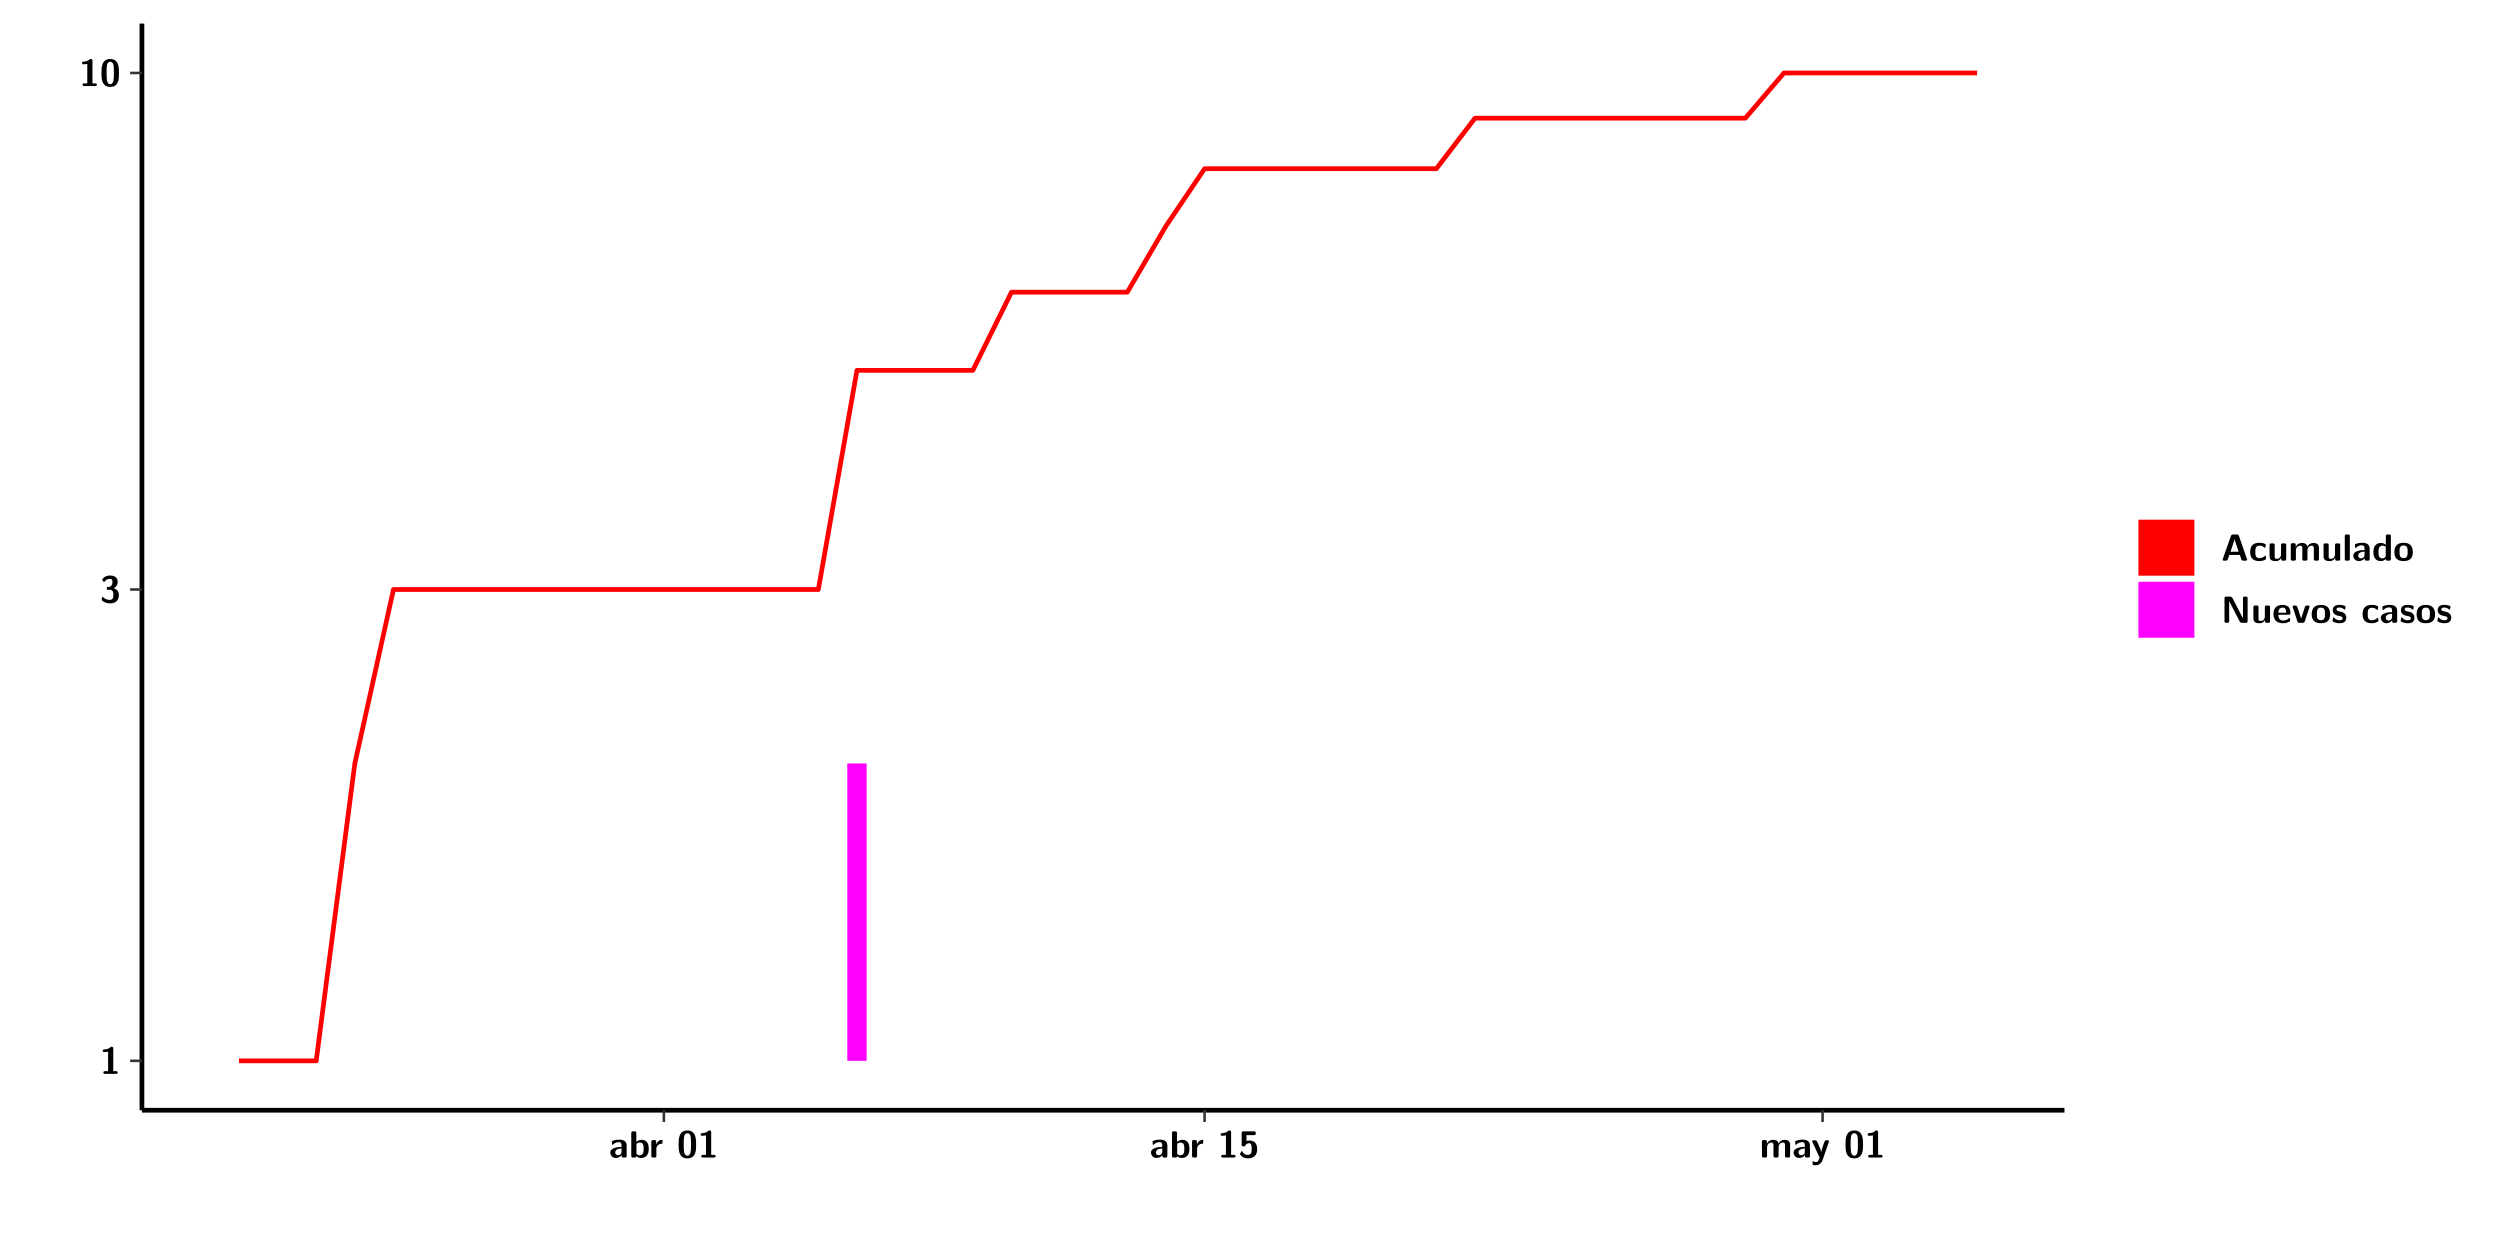
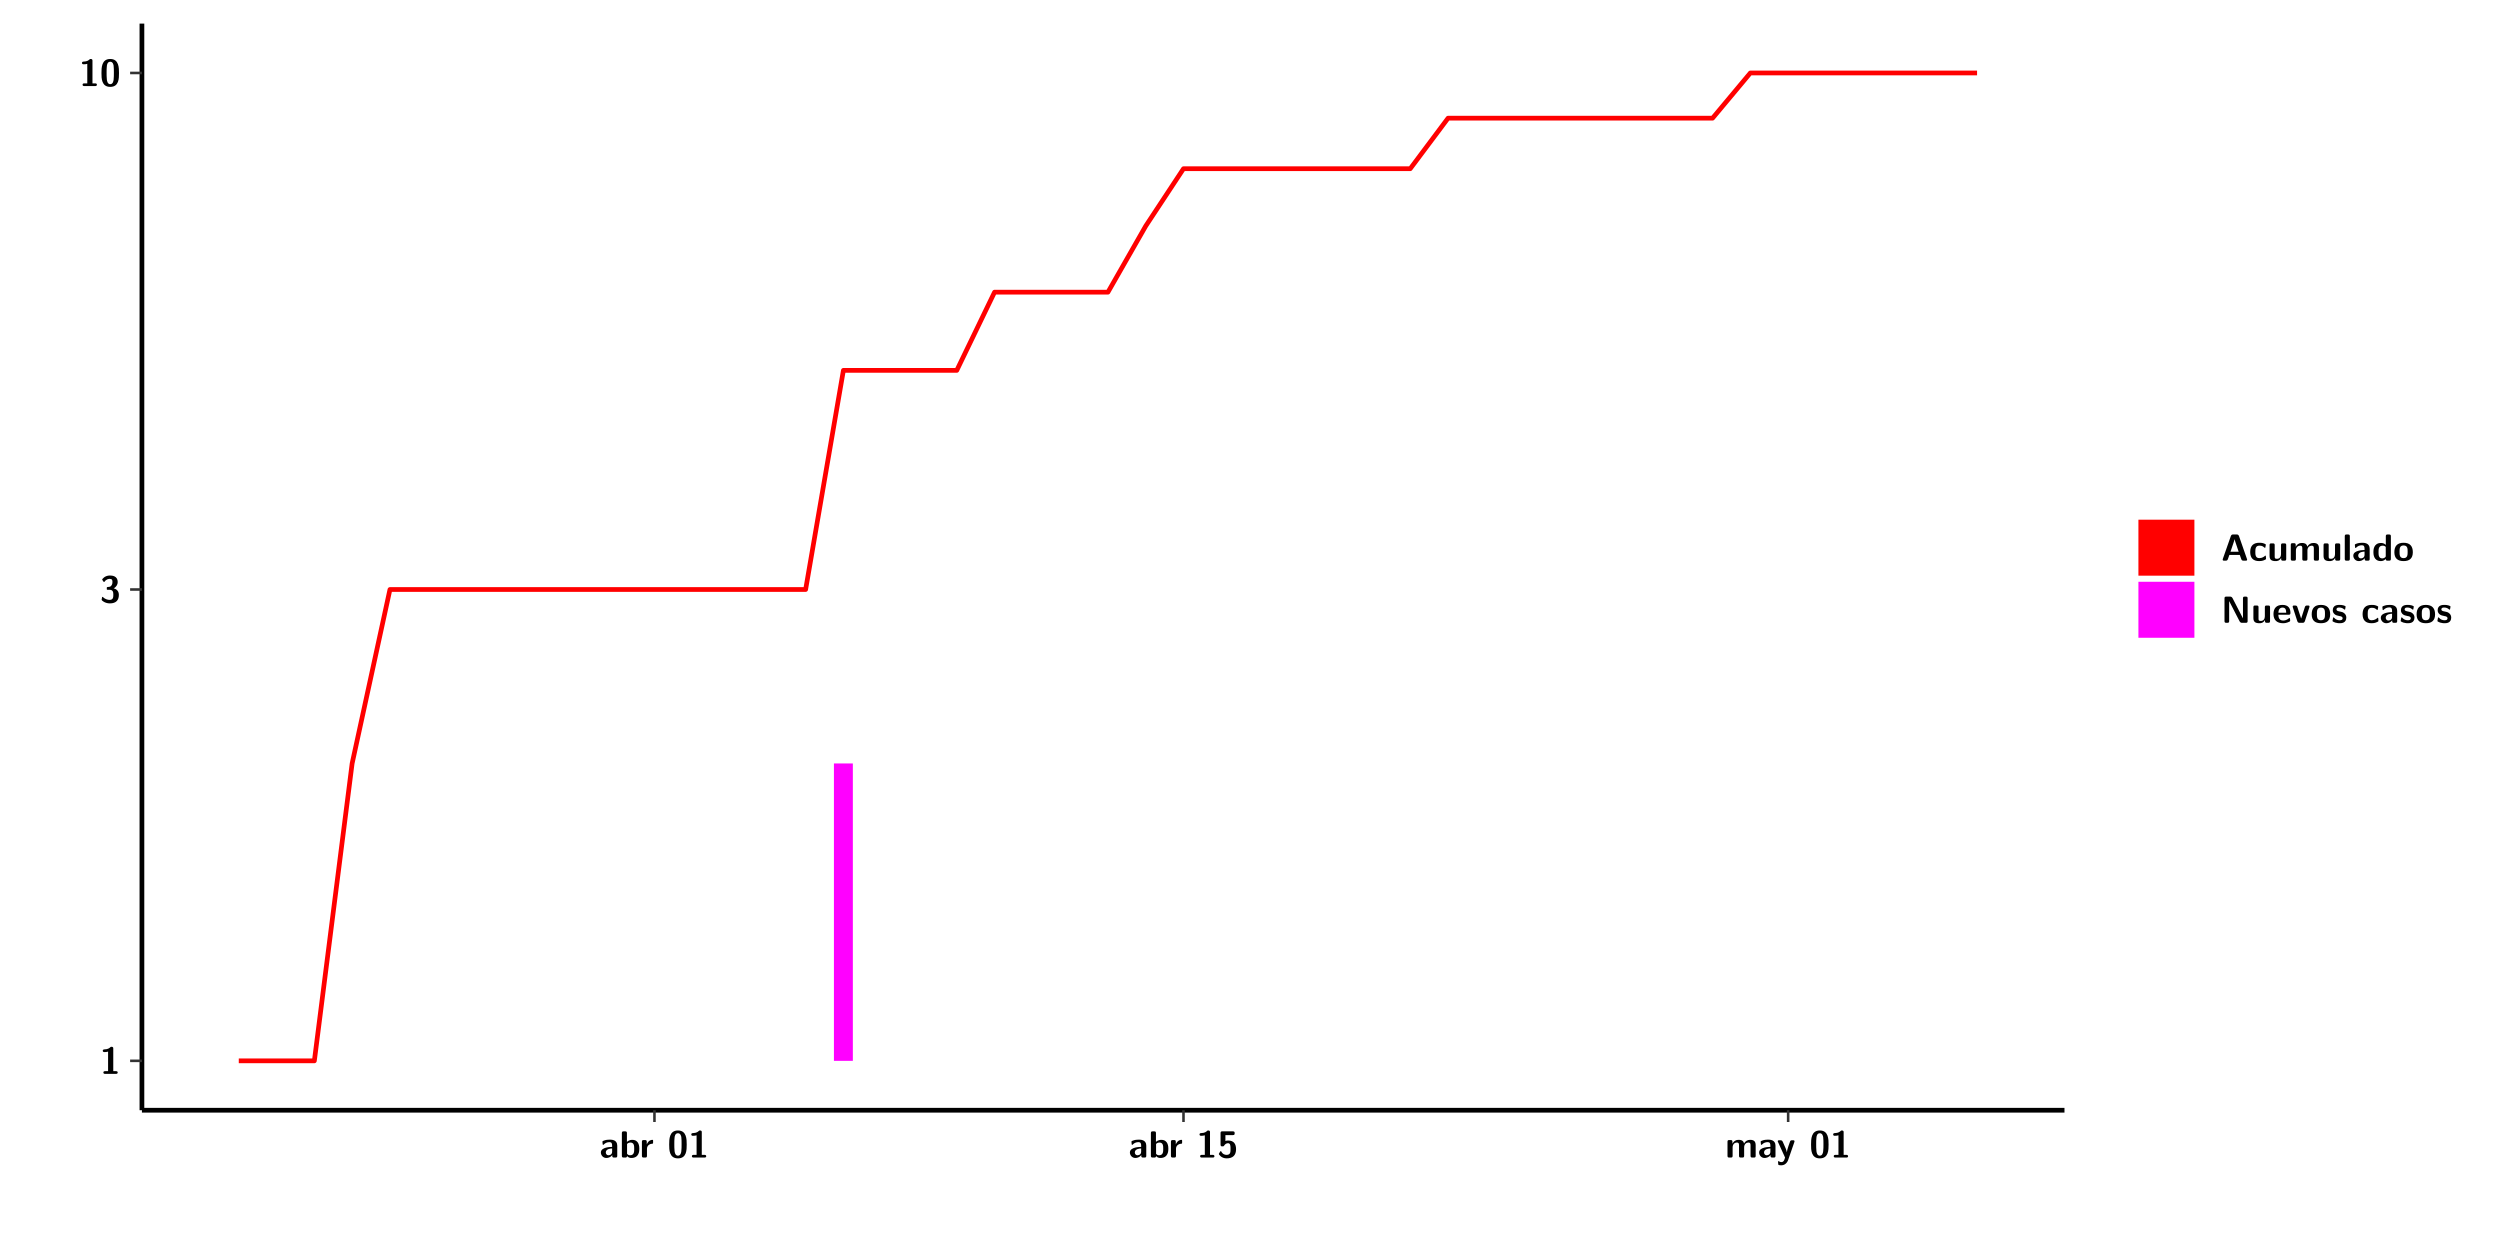
<svg xmlns="http://www.w3.org/2000/svg" xmlns:xlink="http://www.w3.org/1999/xlink" width="579.653pt" height="288pt" viewBox="0 0 579.653 288" version="1.1">
  <defs>
    <g>
      <symbol overflow="visible" id="glyph0-0">
        <path style="stroke:none;" d="" />
      </symbol>
      <symbol overflow="visible" id="glyph0-1">
        <path style="stroke:none;" d="M 3.109 -5.859 C 3.109 -6.016 3.109 -6.281 2.719 -6.281 C 2.547 -6.281 2.516 -6.266 2.406 -6.156 C 2.25 -6.016 1.922 -5.688 1.047 -5.672 C 0.891 -5.672 0.672 -5.609 0.672 -5.359 C 0.672 -5.047 0.969 -5.047 1.094 -5.047 C 1.344 -5.047 1.656 -5.078 1.906 -5.156 L 1.906 -0.625 L 1.234 -0.625 C 1.109 -0.625 0.812 -0.625 0.812 -0.312 C 0.812 0 1.109 0 1.234 0 L 3.719 0 C 3.828 0 4.141 0 4.141 -0.312 C 4.141 -0.625 3.828 -0.625 3.719 -0.625 L 3.109 -0.625 Z M 3.109 -5.859 " />
      </symbol>
      <symbol overflow="visible" id="glyph0-2">
        <path style="stroke:none;" d="M 0.844 -4.859 C 0.906 -4.766 0.953 -4.766 0.969 -4.766 C 1.031 -4.766 1.047 -4.797 1.094 -4.859 C 1.547 -5.5 2.172 -5.5 2.281 -5.5 C 2.844 -5.5 2.922 -5.203 2.922 -4.781 C 2.922 -4.656 2.922 -4.234 2.641 -3.906 C 2.438 -3.656 2.219 -3.641 1.953 -3.625 C 1.859 -3.609 1.688 -3.609 1.672 -3.578 C 1.609 -3.562 1.609 -3.5 1.609 -3.359 L 1.609 -3.203 C 1.609 -2.984 1.609 -2.969 1.844 -2.969 L 2.219 -2.969 C 3.031 -2.969 3.125 -2.469 3.125 -1.797 C 3.125 -1.203 3.062 -0.625 2.266 -0.625 C 1.984 -0.625 1.328 -0.688 0.75 -1.25 C 0.672 -1.328 0.656 -1.328 0.625 -1.328 C 0.531 -1.328 0.516 -1.25 0.516 -1.234 C 0.516 -1.234 0.406 -0.672 0.406 -0.625 C 0.406 -0.516 1.156 0.188 2.312 0.188 C 3.812 0.188 4.406 -0.609 4.406 -1.781 C 4.406 -2.562 3.984 -3.109 3.203 -3.297 C 3.906 -3.688 4.141 -4.266 4.141 -4.766 C 4.141 -6.156 2.891 -6.281 2.328 -6.281 C 1.125 -6.281 0.531 -5.422 0.531 -5.344 C 0.531 -5.297 0.594 -5.219 0.594 -5.219 Z M 0.844 -4.859 " />
      </symbol>
      <symbol overflow="visible" id="glyph0-3">
        <path style="stroke:none;" d="M 4.438 -3 C 4.438 -4.203 4.438 -6.281 2.406 -6.281 C 0.375 -6.281 0.375 -4.219 0.375 -3 C 0.375 -1.812 0.375 0.188 2.406 0.188 C 4.438 0.188 4.438 -1.781 4.438 -3 Z M 2.406 -0.438 C 1.75 -0.438 1.656 -1.25 1.625 -1.484 C 1.562 -1.953 1.562 -2.766 1.562 -3.125 C 1.562 -3.641 1.562 -4.203 1.625 -4.641 C 1.641 -4.875 1.734 -5.641 2.406 -5.641 C 3.047 -5.641 3.156 -4.906 3.188 -4.734 C 3.25 -4.281 3.25 -3.594 3.25 -3.125 C 3.25 -2.625 3.25 -1.953 3.188 -1.469 C 3.156 -1.234 3.062 -0.438 2.406 -0.438 Z M 2.406 -0.438 " />
      </symbol>
      <symbol overflow="visible" id="glyph0-4">
        <path style="stroke:none;" d="M 4.062 -2.766 C 4.062 -4.156 2.734 -4.156 2.297 -4.156 C 1.891 -4.156 1.453 -4.125 0.859 -3.891 C 0.672 -3.797 0.625 -3.781 0.625 -3.688 C 0.625 -3.625 0.688 -3.109 0.688 -3.047 C 0.703 -2.984 0.75 -2.938 0.812 -2.938 C 0.844 -2.938 0.875 -2.969 0.906 -3 C 1.281 -3.391 1.719 -3.578 2.266 -3.578 C 2.734 -3.578 2.875 -3.297 2.875 -2.781 L 2.875 -2.469 C 2.562 -2.469 0.266 -2.453 0.266 -1.172 C 0.266 -0.547 0.766 0.094 1.531 0.094 C 1.828 0.094 2.484 0.016 2.906 -0.594 L 2.906 -0.422 C 2.906 -0.141 2.969 0 3.328 0 L 3.641 0 C 3.984 0 4.062 -0.109 4.062 -0.422 Z M 2.875 -1.344 C 2.875 -0.531 2.047 -0.531 2.016 -0.531 C 1.641 -0.531 1.406 -0.844 1.406 -1.188 C 1.406 -2.047 2.625 -2.109 2.875 -2.109 Z M 2.875 -1.344 " />
      </symbol>
      <symbol overflow="visible" id="glyph0-5">
        <path style="stroke:none;" d="M 1.703 -5.656 C 1.703 -5.938 1.641 -6.078 1.281 -6.078 L 0.953 -6.078 C 0.641 -6.078 0.531 -5.984 0.531 -5.656 L 0.531 -0.422 C 0.531 -0.109 0.625 0 0.953 0 L 1.312 0 C 1.453 0 1.719 0 1.734 -0.344 C 2.125 0.094 2.578 0.094 2.719 0.094 C 4.578 0.094 4.578 -1.594 4.578 -2.031 C 4.578 -2.453 4.578 -4.109 2.938 -4.109 C 2.219 -4.109 1.781 -3.703 1.703 -3.625 Z M 1.734 -3.172 C 1.844 -3.281 2.109 -3.484 2.5 -3.484 C 3.391 -3.484 3.391 -2.672 3.391 -2.016 C 3.391 -1.375 3.391 -0.531 2.406 -0.531 C 2.047 -0.531 1.828 -0.75 1.734 -0.875 Z M 1.734 -3.172 " />
      </symbol>
      <symbol overflow="visible" id="glyph0-6">
        <path style="stroke:none;" d="M 1.703 -2.016 C 1.703 -2.844 2.391 -3.188 2.938 -3.219 C 3.109 -3.234 3.125 -3.234 3.125 -3.469 L 3.125 -3.875 C 3.125 -4.047 3.125 -4.109 2.969 -4.109 C 2.719 -4.109 2.078 -4.031 1.672 -3.078 L 1.656 -3.078 L 1.656 -3.641 C 1.656 -3.922 1.594 -4.062 1.234 -4.062 L 0.953 -4.062 C 0.641 -4.062 0.531 -3.969 0.531 -3.641 L 0.531 -0.422 C 0.531 -0.109 0.625 0 0.953 0 L 1.281 0 C 1.609 0 1.703 -0.109 1.703 -0.422 Z M 1.703 -2.016 " />
      </symbol>
      <symbol overflow="visible" id="glyph0-7">
        <path style="stroke:none;" d="M 1.859 -5.203 L 3.578 -5.203 C 4 -5.203 4 -5.406 4 -5.641 C 4 -5.875 4 -6.078 3.578 -6.078 L 1.141 -6.078 C 0.875 -6.078 0.734 -6.031 0.734 -5.688 L 0.734 -3 C 0.734 -2.609 0.922 -2.594 1.172 -2.594 C 1.391 -2.594 1.469 -2.594 1.594 -2.812 C 1.812 -3.141 2.109 -3.328 2.469 -3.328 C 3.047 -3.328 3.047 -2.656 3.047 -1.969 C 3.047 -1.297 3.047 -0.625 2.125 -0.625 C 1.844 -0.625 1.25 -0.703 0.906 -1.406 C 0.875 -1.453 0.844 -1.5 0.781 -1.5 C 0.719 -1.5 0.703 -1.469 0.656 -1.391 C 0.531 -1.188 0.328 -0.891 0.328 -0.828 C 0.328 -0.75 0.891 0.188 2.141 0.188 C 3.562 0.188 4.328 -0.516 4.328 -1.938 C 4.328 -3.094 3.844 -3.953 2.5 -3.953 C 2.281 -3.953 2.078 -3.922 1.859 -3.844 Z M 1.859 -5.203 " />
      </symbol>
      <symbol overflow="visible" id="glyph0-8">
        <path style="stroke:none;" d="M 7.062 -2.844 C 7.062 -3.75 6.672 -4.109 5.781 -4.109 C 5.156 -4.109 4.688 -3.828 4.359 -3.25 C 4.219 -4.078 3.484 -4.109 3.109 -4.109 C 2.938 -4.109 2.578 -4.109 2.188 -3.828 C 1.906 -3.625 1.734 -3.344 1.672 -3.203 L 1.672 -3.641 C 1.672 -3.922 1.609 -4.062 1.25 -4.062 L 0.953 -4.062 C 0.625 -4.062 0.531 -3.969 0.531 -3.641 L 0.531 -0.422 C 0.531 -0.109 0.625 0 0.953 0 L 1.297 0 C 1.625 0 1.719 -0.109 1.719 -0.422 L 1.719 -2.359 C 1.719 -3.141 2.25 -3.484 2.688 -3.484 C 3.109 -3.484 3.203 -3.297 3.203 -2.828 L 3.203 -0.422 C 3.203 -0.109 3.297 0 3.625 0 L 3.969 0 C 4.297 0 4.391 -0.109 4.391 -0.422 L 4.391 -2.359 C 4.391 -3.141 4.922 -3.484 5.359 -3.484 C 5.781 -3.484 5.875 -3.297 5.875 -2.828 L 5.875 -0.422 C 5.875 -0.109 5.969 0 6.297 0 L 6.641 0 C 6.984 0 7.062 -0.109 7.062 -0.422 Z M 7.062 -2.844 " />
      </symbol>
      <symbol overflow="visible" id="glyph0-9">
        <path style="stroke:none;" d="M 4.109 -3.609 C 4.141 -3.719 4.141 -3.734 4.141 -3.781 C 4.141 -4.016 3.906 -4.016 3.797 -4.016 L 3.609 -4.016 C 3.469 -4.016 3.266 -4.016 3.141 -3.812 C 3.109 -3.766 2.406 -1.828 2.359 -1.25 L 2.344 -1.25 C 2.312 -1.672 1.953 -2.484 1.562 -3.328 C 1.328 -3.891 1.266 -4.016 0.828 -4.016 L 0.594 -4.016 C 0.469 -4.016 0.25 -4.016 0.25 -3.781 C 0.25 -3.75 0.281 -3.688 0.297 -3.641 L 1.953 0 C 1.891 0.188 1.859 0.281 1.828 0.375 C 1.734 0.656 1.578 1.047 1.109 1.047 C 0.812 1.047 0.609 0.922 0.516 0.875 C 0.469 0.844 0.453 0.828 0.422 0.828 C 0.391 0.828 0.312 0.859 0.312 0.969 C 0.312 1.031 0.375 1.641 0.391 1.672 C 0.469 1.781 0.953 1.797 1.094 1.797 C 2.172 1.797 2.609 0.766 2.672 0.547 Z M 4.109 -3.609 " />
      </symbol>
      <symbol overflow="visible" id="glyph0-10">
        <path style="stroke:none;" d="M 4.156 -5.703 C 4.031 -6.078 3.766 -6.078 3.594 -6.078 L 2.828 -6.078 C 2.641 -6.078 2.391 -6.078 2.266 -5.703 L 0.406 -0.406 C 0.375 -0.297 0.375 -0.281 0.375 -0.234 C 0.375 0 0.594 0 0.703 0 L 1.031 0 C 1.188 0 1.453 0 1.578 -0.344 L 1.922 -1.328 L 4.344 -1.328 L 4.641 -0.484 C 4.75 -0.172 4.812 0 5.234 0 L 5.703 0 C 5.828 0 6.047 0 6.047 -0.234 C 6.047 -0.281 6.047 -0.297 6 -0.406 Z M 2.812 -3.938 C 2.938 -4.328 3.062 -4.656 3.125 -4.969 L 3.141 -4.969 C 3.188 -4.766 3.188 -4.75 3.25 -4.547 L 4.078 -2.078 L 2.188 -2.078 Z M 2.812 -3.938 " />
      </symbol>
      <symbol overflow="visible" id="glyph0-11">
        <path style="stroke:none;" d="M 4 -0.438 C 4 -0.531 3.969 -0.938 3.953 -1.047 C 3.953 -1.078 3.938 -1.172 3.844 -1.172 C 3.812 -1.172 3.797 -1.172 3.703 -1.078 C 3.562 -0.953 3.141 -0.594 2.422 -0.594 C 1.516 -0.594 1.516 -1.469 1.516 -2.031 C 1.516 -2.75 1.562 -3.484 2.453 -3.484 C 3.031 -3.484 3.266 -3.344 3.578 -3.078 C 3.688 -2.984 3.703 -2.984 3.734 -2.984 C 3.828 -2.984 3.844 -3.062 3.844 -3.094 C 3.859 -3.172 3.953 -3.656 3.953 -3.703 C 3.953 -3.781 3.891 -3.812 3.75 -3.891 C 3.328 -4.078 3.062 -4.156 2.453 -4.156 C 1.141 -4.156 0.328 -3.547 0.328 -2.016 C 0.328 -0.562 1.078 0.094 2.406 0.094 C 2.641 0.094 3.172 0.094 3.75 -0.203 C 4 -0.344 4 -0.344 4 -0.438 Z M 4 -0.438 " />
      </symbol>
      <symbol overflow="visible" id="glyph0-12">
        <path style="stroke:none;" d="M 4.391 -3.594 C 4.391 -3.875 4.328 -4.016 3.969 -4.016 L 3.609 -4.016 C 3.281 -4.016 3.188 -3.906 3.188 -3.594 L 3.188 -1.516 C 3.188 -0.938 2.891 -0.438 2.266 -0.438 C 1.766 -0.438 1.719 -0.562 1.719 -1.031 L 1.719 -3.594 C 1.719 -3.875 1.656 -4.016 1.297 -4.016 L 0.953 -4.016 C 0.625 -4.016 0.531 -3.922 0.531 -3.594 L 0.531 -1.109 C 0.531 -0.172 1.031 0.094 1.953 0.094 C 2.188 0.094 2.812 0.094 3.219 -0.656 L 3.219 -0.422 C 3.219 -0.141 3.281 0 3.641 0 L 3.969 0 C 4.297 0 4.391 -0.109 4.391 -0.422 Z M 4.391 -3.594 " />
      </symbol>
      <symbol overflow="visible" id="glyph0-13">
        <path style="stroke:none;" d="M 1.703 -5.656 C 1.703 -5.938 1.641 -6.078 1.281 -6.078 L 0.953 -6.078 C 0.641 -6.078 0.531 -5.984 0.531 -5.656 L 0.531 -0.422 C 0.531 -0.109 0.625 0 0.953 0 L 1.281 0 C 1.609 0 1.703 -0.109 1.703 -0.422 Z M 1.703 -5.656 " />
      </symbol>
      <symbol overflow="visible" id="glyph0-14">
        <path style="stroke:none;" d="M 4.375 -5.656 C 4.375 -5.938 4.312 -6.078 3.953 -6.078 L 3.625 -6.078 C 3.297 -6.078 3.203 -5.969 3.203 -5.656 L 3.203 -3.672 C 2.812 -4.047 2.375 -4.109 2.109 -4.109 C 0.328 -4.109 0.328 -2.422 0.328 -2 C 0.328 -1.594 0.328 0.094 2.062 0.094 C 2.422 0.094 2.812 -0.016 3.188 -0.406 C 3.188 -0.094 3.297 0 3.609 0 L 3.953 0 C 4.281 0 4.375 -0.109 4.375 -0.422 Z M 3.188 -1.094 C 3.188 -0.953 3.188 -0.875 2.922 -0.688 C 2.703 -0.547 2.5 -0.531 2.406 -0.531 C 1.516 -0.531 1.516 -1.344 1.516 -2 C 1.516 -2.656 1.516 -3.484 2.5 -3.484 C 2.75 -3.484 2.984 -3.391 3.188 -3.203 Z M 3.188 -1.094 " />
      </symbol>
      <symbol overflow="visible" id="glyph0-15">
        <path style="stroke:none;" d="M 4.547 -1.969 C 4.547 -3.406 3.844 -4.156 2.406 -4.156 C 0.953 -4.156 0.266 -3.391 0.266 -1.969 C 0.266 -0.547 1.031 0.094 2.406 0.094 C 3.781 0.094 4.547 -0.531 4.547 -1.969 Z M 2.406 -0.594 C 1.469 -0.594 1.469 -1.375 1.469 -2.078 C 1.469 -2.75 1.469 -3.531 2.406 -3.531 C 3.344 -3.531 3.344 -2.766 3.344 -2.078 C 3.344 -1.391 3.344 -0.594 2.406 -0.594 Z M 2.406 -0.594 " />
      </symbol>
      <symbol overflow="visible" id="glyph0-16">
        <path style="stroke:none;" d="M 2.656 -5.734 C 2.469 -6.078 2.203 -6.078 2.031 -6.078 L 1.219 -6.078 C 0.906 -6.078 0.797 -5.984 0.797 -5.656 L 0.797 -0.422 C 0.797 -0.109 0.891 0 1.219 0 L 1.453 0 C 1.781 0 1.875 -0.109 1.875 -0.422 L 1.875 -5.016 L 1.891 -5.016 L 4.297 -0.344 C 4.484 0 4.75 0 4.922 0 L 5.734 0 C 6.062 0 6.156 -0.109 6.156 -0.422 L 6.156 -5.656 C 6.156 -5.938 6.094 -6.078 5.734 -6.078 L 5.5 -6.078 C 5.156 -6.078 5.078 -5.969 5.078 -5.656 L 5.078 -1.062 L 5.062 -1.062 Z M 2.656 -5.734 " />
      </symbol>
      <symbol overflow="visible" id="glyph0-17">
        <path style="stroke:none;" d="M 3.781 -1.875 C 3.984 -1.875 4.203 -1.891 4.203 -2.281 C 4.203 -3.406 3.672 -4.156 2.359 -4.156 C 0.969 -4.156 0.266 -3.375 0.266 -2.047 C 0.266 -0.609 1.109 0.094 2.484 0.094 C 2.812 0.094 3.312 0.047 3.891 -0.234 C 4.078 -0.328 4.141 -0.359 4.141 -0.469 C 4.141 -0.531 4.125 -0.781 4.109 -0.844 C 4.078 -1.125 4.062 -1.125 3.984 -1.125 C 3.953 -1.125 3.938 -1.125 3.844 -1.047 C 3.328 -0.594 2.797 -0.531 2.516 -0.531 C 1.531 -0.531 1.422 -1.312 1.391 -1.875 Z M 1.406 -2.344 C 1.422 -2.875 1.609 -3.531 2.359 -3.531 C 3.062 -3.531 3.203 -3.031 3.219 -2.344 Z M 1.406 -2.344 " />
      </symbol>
      <symbol overflow="visible" id="glyph0-18">
        <path style="stroke:none;" d="M 4.109 -3.609 C 4.141 -3.719 4.141 -3.75 4.141 -3.766 C 4.141 -4.016 3.922 -4.016 3.797 -4.016 L 3.609 -4.016 C 3.25 -4.016 3.141 -3.891 3.062 -3.641 L 2.203 -0.984 L 1.328 -3.641 C 1.266 -3.828 1.203 -4.016 0.781 -4.016 L 0.578 -4.016 C 0.453 -4.016 0.234 -4.016 0.234 -3.766 C 0.234 -3.75 0.234 -3.719 0.266 -3.609 L 1.312 -0.375 C 1.438 0 1.703 0 1.859 0 L 2.5 0 C 2.672 0 2.938 0 3.062 -0.375 Z M 4.109 -3.609 " />
      </symbol>
      <symbol overflow="visible" id="glyph0-19">
        <path style="stroke:none;" d="M 3.469 -1.234 C 3.469 -1.734 3.203 -2.031 3.047 -2.172 C 2.703 -2.484 2.391 -2.547 2.031 -2.609 C 1.547 -2.703 1.188 -2.766 1.188 -3.109 C 1.188 -3.469 1.484 -3.547 1.828 -3.547 C 2.406 -3.547 2.719 -3.328 2.953 -3.125 C 3.047 -3.047 3.062 -3.047 3.094 -3.047 C 3.188 -3.047 3.203 -3.125 3.203 -3.156 C 3.219 -3.219 3.312 -3.719 3.312 -3.766 C 3.312 -3.906 2.844 -4.031 2.75 -4.062 C 2.406 -4.156 2.125 -4.156 1.891 -4.156 C 1.5 -4.156 0.328 -4.156 0.328 -2.906 C 0.328 -2.484 0.516 -2.219 0.75 -2 C 1.062 -1.734 1.406 -1.672 1.906 -1.562 C 2.156 -1.531 2.609 -1.453 2.609 -1.062 C 2.609 -0.656 2.266 -0.594 1.922 -0.594 C 1.531 -0.594 1.047 -0.703 0.625 -1.188 C 0.594 -1.234 0.562 -1.266 0.516 -1.266 C 0.422 -1.266 0.406 -1.188 0.391 -1.125 C 0.375 -1.016 0.266 -0.516 0.266 -0.422 C 0.266 -0.266 0.922 -0.062 0.922 -0.047 C 1.406 0.094 1.766 0.094 1.922 0.094 C 2.359 0.094 3.469 0.062 3.469 -1.234 Z M 3.469 -1.234 " />
      </symbol>
    </g>
    <clipPath id="clip1">
      <path d="M 0 0 L 576.008 0 L 576.008 288 L 0 288 Z M 0 0 " />
    </clipPath>
    <clipPath id="clip2">
      <path d="M 32.906 5.477 L 478.672 5.477 L 478.672 257.414 L 32.906 257.414 Z M 32.906 5.477 " />
    </clipPath>
  </defs>
  <g id="surface1">
    <g clip-path="url(#clip1)" clip-rule="nonzero">
      <path style="fill-rule:nonzero;fill:rgb(100%,100%,100%);fill-opacity:1;stroke-width:0.598;stroke-linecap:round;stroke-linejoin:round;stroke:rgb(100%,100%,100%);stroke-opacity:1;stroke-miterlimit:10;" d="M 0 0 L 0 288.004 L 576.008 288.004 L 576.008 0 Z M 0 0 " transform="matrix(1,0,0,-1,0,288)" />
    </g>
    <g clip-path="url(#clip2)" clip-rule="nonzero">
      <path style=" stroke:none;fill-rule:nonzero;fill:rgb(100%,100%,100%);fill-opacity:1;" d="M 32.906 257.414 L 32.906 5.477 L 478.672 5.477 L 478.672 257.414 Z M 32.906 257.414 " />
    </g>
-     <path style=" stroke:none;fill-rule:nonzero;fill:rgb(100%,0%,100%);fill-opacity:1;" d="M 196.457 245.969 L 196.457 177.016 L 200.938 177.016 L 200.938 245.969 Z M 196.457 245.969 " />
-     <path style="fill:none;stroke-width:1.096;stroke-linecap:butt;stroke-linejoin:round;stroke:rgb(100%,0%,0%);stroke-opacity:1;stroke-miterlimit:10;" d="M 55.414 42.031 L 73.316 42.031 L 82.273 110.984 L 91.23 151.316 L 189.742 151.316 L 198.699 202.125 L 225.566 202.125 L 234.523 220.258 L 261.383 220.258 L 270.34 235.59 L 279.297 248.879 L 333.035 248.879 L 341.992 260.598 L 404.676 260.598 L 413.633 271.078 L 458.406 271.078 " transform="matrix(1,0,0,-1,0,288)" />
+     <path style=" stroke:none;fill-rule:nonzero;fill:rgb(100%,0%,100%);fill-opacity:1;" d="M 193.355 245.969 L 193.355 177.016 L 197.742 177.016 L 197.742 245.969 Z M 193.355 245.969 " />
+     <path style="fill:none;stroke-width:1.096;stroke-linecap:butt;stroke-linejoin:round;stroke:rgb(100%,0%,0%);stroke-opacity:1;stroke-miterlimit:10;" d="M 55.363 42.031 L 72.887 42.031 L 81.645 110.984 L 90.414 151.316 L 186.793 151.316 L 195.551 202.125 L 221.84 202.125 L 230.598 220.258 L 256.891 220.258 L 265.648 235.59 L 274.406 248.879 L 326.977 248.879 L 335.746 260.598 L 397.074 260.598 L 405.832 271.078 L 458.406 271.078 " transform="matrix(1,0,0,-1,0,288)" />
    <path style="fill:none;stroke-width:1.096;stroke-linecap:butt;stroke-linejoin:round;stroke:rgb(0%,0%,0%);stroke-opacity:1;stroke-miterlimit:10;" d="M 32.906 30.586 L 32.906 282.523 " transform="matrix(1,0,0,-1,0,288)" />
    <g style="fill:rgb(0%,0%,0%);fill-opacity:1;">
      <use xlink:href="#glyph0-1" x="23.153" y="248.986" />
    </g>
    <g style="fill:rgb(0%,0%,0%);fill-opacity:1;">
      <use xlink:href="#glyph0-2" x="23.153" y="139.716" />
    </g>
    <g style="fill:rgb(0%,0%,0%);fill-opacity:1;">
      <use xlink:href="#glyph0-1" x="18.331" y="19.955" />
      <use xlink:href="#glyph0-3" x="23.153" y="19.955" />
    </g>
    <path style="fill:none;stroke-width:0.598;stroke-linecap:butt;stroke-linejoin:round;stroke:rgb(20%,20%,20%);stroke-opacity:1;stroke-miterlimit:10;" d="M 30.168 42.031 L 32.906 42.031 " transform="matrix(1,0,0,-1,0,288)" />
    <path style="fill:none;stroke-width:0.598;stroke-linecap:butt;stroke-linejoin:round;stroke:rgb(20%,20%,20%);stroke-opacity:1;stroke-miterlimit:10;" d="M 30.168 151.316 L 32.906 151.316 " transform="matrix(1,0,0,-1,0,288)" />
    <path style="fill:none;stroke-width:0.598;stroke-linecap:butt;stroke-linejoin:round;stroke:rgb(20%,20%,20%);stroke-opacity:1;stroke-miterlimit:10;" d="M 30.168 271.078 L 32.906 271.078 " transform="matrix(1,0,0,-1,0,288)" />
    <path style="fill:none;stroke-width:1.096;stroke-linecap:butt;stroke-linejoin:round;stroke:rgb(0%,0%,0%);stroke-opacity:1;stroke-miterlimit:10;" d="M 32.906 30.586 L 478.672 30.586 " transform="matrix(1,0,0,-1,0,288)" />
-     <path style="fill:none;stroke-width:0.598;stroke-linecap:butt;stroke-linejoin:round;stroke:rgb(20%,20%,20%);stroke-opacity:1;stroke-miterlimit:10;" d="M 153.926 27.848 L 153.926 30.586 " transform="matrix(1,0,0,-1,0,288)" />
-     <path style="fill:none;stroke-width:0.598;stroke-linecap:butt;stroke-linejoin:round;stroke:rgb(20%,20%,20%);stroke-opacity:1;stroke-miterlimit:10;" d="M 279.297 27.848 L 279.297 30.586 " transform="matrix(1,0,0,-1,0,288)" />
-     <path style="fill:none;stroke-width:0.598;stroke-linecap:butt;stroke-linejoin:round;stroke:rgb(20%,20%,20%);stroke-opacity:1;stroke-miterlimit:10;" d="M 422.59 27.848 L 422.59 30.586 " transform="matrix(1,0,0,-1,0,288)" />
+     <path style="fill:none;stroke-width:0.598;stroke-linecap:butt;stroke-linejoin:round;stroke:rgb(20%,20%,20%);stroke-opacity:1;stroke-miterlimit:10;" d="M 151.742 27.848 L 151.742 30.586 " transform="matrix(1,0,0,-1,0,288)" />
+     <path style="fill:none;stroke-width:0.598;stroke-linecap:butt;stroke-linejoin:round;stroke:rgb(20%,20%,20%);stroke-opacity:1;stroke-miterlimit:10;" d="M 274.406 27.848 L 274.406 30.586 " transform="matrix(1,0,0,-1,0,288)" />
+     <path style="fill:none;stroke-width:0.598;stroke-linecap:butt;stroke-linejoin:round;stroke:rgb(20%,20%,20%);stroke-opacity:1;stroke-miterlimit:10;" d="M 414.602 27.848 L 414.602 30.586 " transform="matrix(1,0,0,-1,0,288)" />
    <g style="fill:rgb(0%,0%,0%);fill-opacity:1;">
-       <use xlink:href="#glyph0-4" x="141.235" y="268.394" />
-       <use xlink:href="#glyph0-5" x="145.838" y="268.394" />
+       <use xlink:href="#glyph0-4" x="139.053" y="268.394" />
+       <use xlink:href="#glyph0-5" x="143.656" y="268.394" />
    </g>
    <g style="fill:rgb(0%,0%,0%);fill-opacity:1;">
-       <use xlink:href="#glyph0-6" x="150.485" y="268.394" />
+       <use xlink:href="#glyph0-6" x="148.303" y="268.394" />
    </g>
    <g style="fill:rgb(0%,0%,0%);fill-opacity:1;">
-       <use xlink:href="#glyph0-3" x="156.966" y="268.394" />
-       <use xlink:href="#glyph0-1" x="161.788" y="268.394" />
+       <use xlink:href="#glyph0-3" x="154.784" y="268.394" />
+       <use xlink:href="#glyph0-1" x="159.606" y="268.394" />
    </g>
    <g style="fill:rgb(0%,0%,0%);fill-opacity:1;">
-       <use xlink:href="#glyph0-4" x="266.605" y="268.394" />
-       <use xlink:href="#glyph0-5" x="271.208" y="268.394" />
+       <use xlink:href="#glyph0-4" x="261.713" y="268.394" />
+       <use xlink:href="#glyph0-5" x="266.316" y="268.394" />
    </g>
    <g style="fill:rgb(0%,0%,0%);fill-opacity:1;">
-       <use xlink:href="#glyph0-6" x="275.855" y="268.394" />
+       <use xlink:href="#glyph0-6" x="270.963" y="268.394" />
    </g>
    <g style="fill:rgb(0%,0%,0%);fill-opacity:1;">
-       <use xlink:href="#glyph0-1" x="282.336" y="268.394" />
-       <use xlink:href="#glyph0-7" x="287.158" y="268.394" />
+       <use xlink:href="#glyph0-1" x="277.444" y="268.394" />
+       <use xlink:href="#glyph0-7" x="282.266" y="268.394" />
    </g>
    <g style="fill:rgb(0%,0%,0%);fill-opacity:1;">
-       <use xlink:href="#glyph0-8" x="407.998" y="268.394" />
-       <use xlink:href="#glyph0-4" x="415.596" y="268.394" />
+       <use xlink:href="#glyph0-8" x="400.008" y="268.394" />
+       <use xlink:href="#glyph0-4" x="407.606" y="268.394" />
    </g>
    <g style="fill:rgb(0%,0%,0%);fill-opacity:1;">
-       <use xlink:href="#glyph0-9" x="419.927" y="268.394" />
+       <use xlink:href="#glyph0-9" x="411.937" y="268.394" />
    </g>
    <g style="fill:rgb(0%,0%,0%);fill-opacity:1;">
-       <use xlink:href="#glyph0-3" x="427.528" y="268.394" />
-       <use xlink:href="#glyph0-1" x="432.35" y="268.394" />
+       <use xlink:href="#glyph0-3" x="419.538" y="268.394" />
+       <use xlink:href="#glyph0-1" x="424.36" y="268.394" />
    </g>
    <path style=" stroke:none;fill-rule:nonzero;fill:rgb(100%,100%,100%);fill-opacity:1;" d="M 489.629 154.062 L 489.629 108.828 L 570.527 108.828 L 570.527 154.062 Z M 489.629 154.062 " />
    <path style=" stroke:none;fill-rule:nonzero;fill:rgb(100%,0%,0%);fill-opacity:1;" d="M 495.816 133.477 L 495.816 120.496 L 508.797 120.496 L 508.797 133.477 Z M 495.816 133.477 " />
    <path style=" stroke:none;fill-rule:nonzero;fill:rgb(100%,0%,100%);fill-opacity:1;" d="M 495.816 147.875 L 495.816 134.891 L 508.797 134.891 L 508.797 147.875 Z M 495.816 147.875 " />
    <g style="fill:rgb(0%,0%,0%);fill-opacity:1;">
      <use xlink:href="#glyph0-10" x="514.979" y="130.002" />
      <use xlink:href="#glyph0-11" x="521.408" y="130.002" />
      <use xlink:href="#glyph0-12" x="525.694" y="130.002" />
      <use xlink:href="#glyph0-8" x="530.613" y="130.002" />
      <use xlink:href="#glyph0-12" x="538.212" y="130.002" />
      <use xlink:href="#glyph0-13" x="543.131" y="130.002" />
      <use xlink:href="#glyph0-4" x="545.372" y="130.002" />
      <use xlink:href="#glyph0-14" x="549.975" y="130.002" />
      <use xlink:href="#glyph0-15" x="554.894" y="130.002" />
    </g>
    <g style="fill:rgb(0%,0%,0%);fill-opacity:1;">
      <use xlink:href="#glyph0-16" x="514.979" y="144.408" />
      <use xlink:href="#glyph0-12" x="521.944" y="144.408" />
      <use xlink:href="#glyph0-17" x="526.864" y="144.408" />
      <use xlink:href="#glyph0-18" x="531.345" y="144.408" />
      <use xlink:href="#glyph0-15" x="535.728" y="144.408" />
      <use xlink:href="#glyph0-19" x="540.55" y="144.408" />
    </g>
    <g style="fill:rgb(0%,0%,0%);fill-opacity:1;">
      <use xlink:href="#glyph0-11" x="547.465" y="144.408" />
      <use xlink:href="#glyph0-4" x="551.751" y="144.408" />
      <use xlink:href="#glyph0-19" x="556.354" y="144.408" />
      <use xlink:href="#glyph0-15" x="560.051" y="144.408" />
      <use xlink:href="#glyph0-19" x="564.872" y="144.408" />
    </g>
  </g>
</svg>
